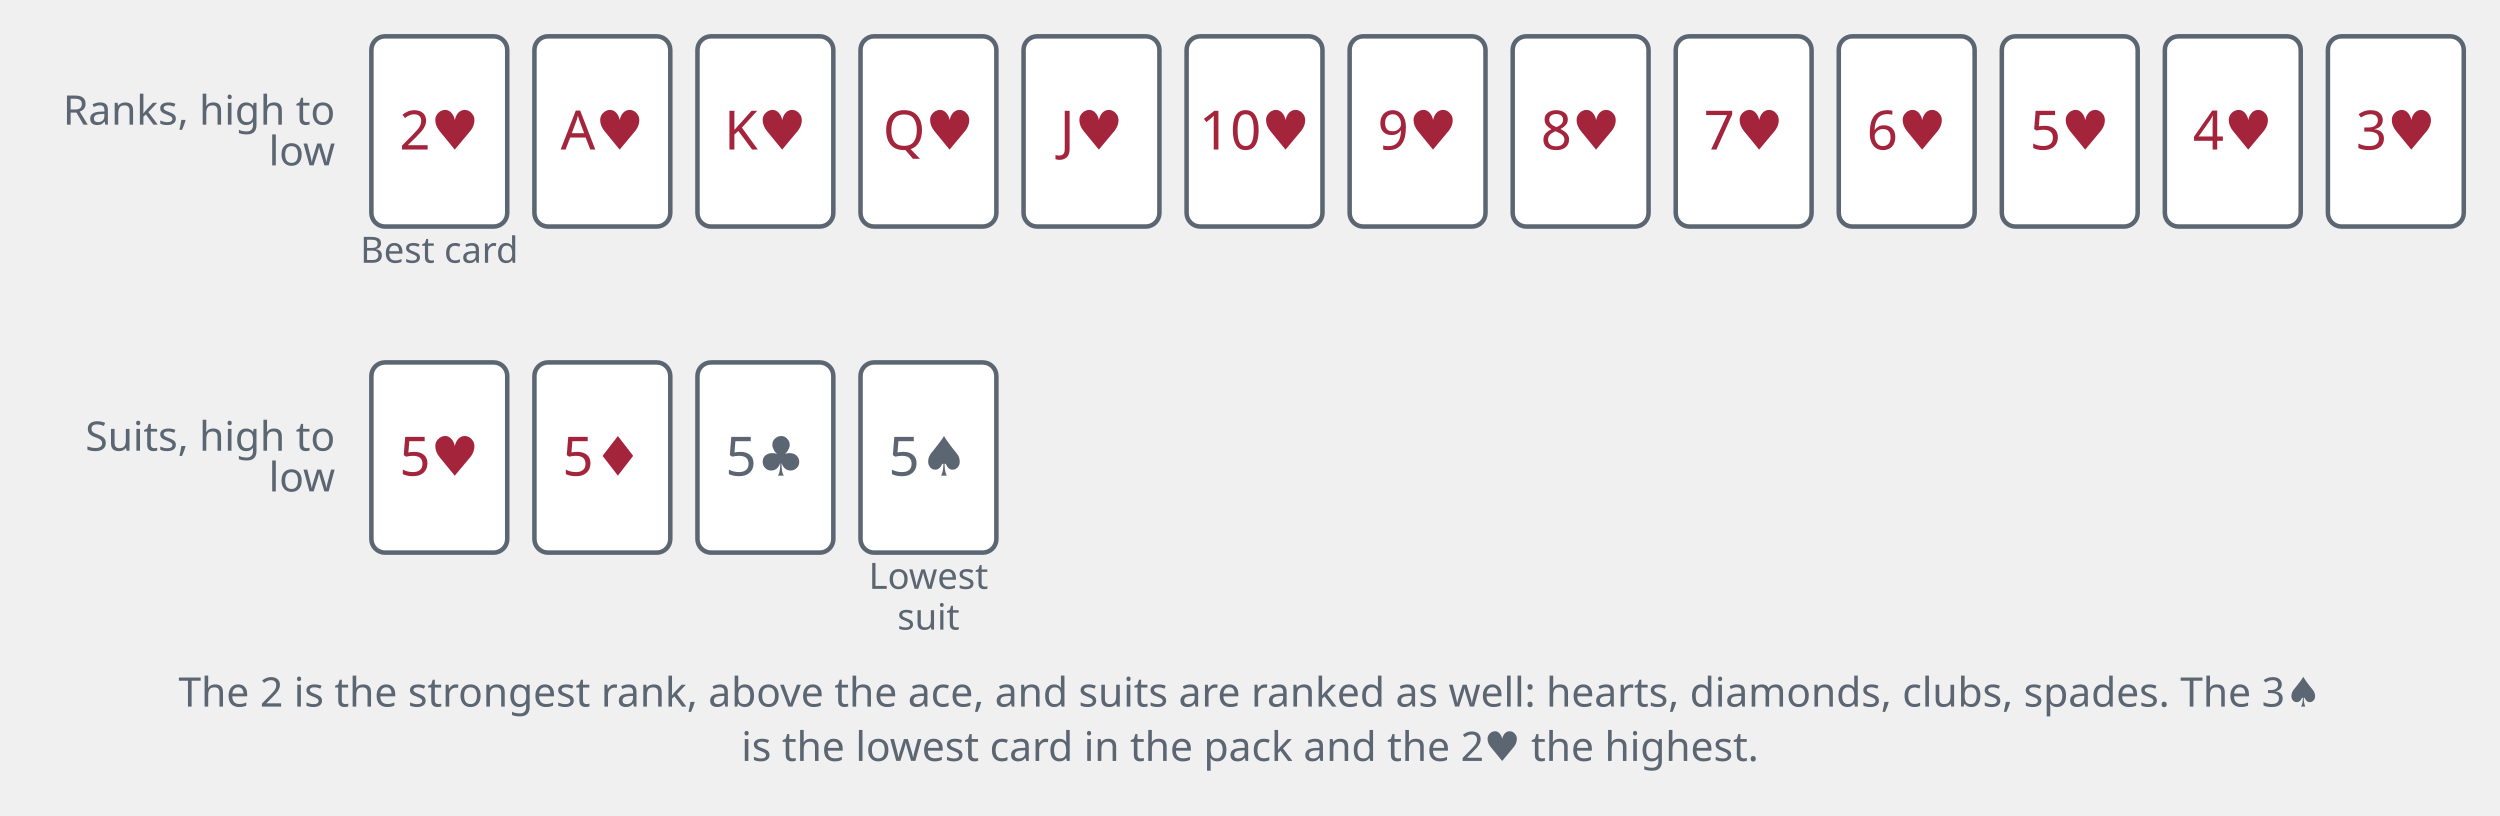
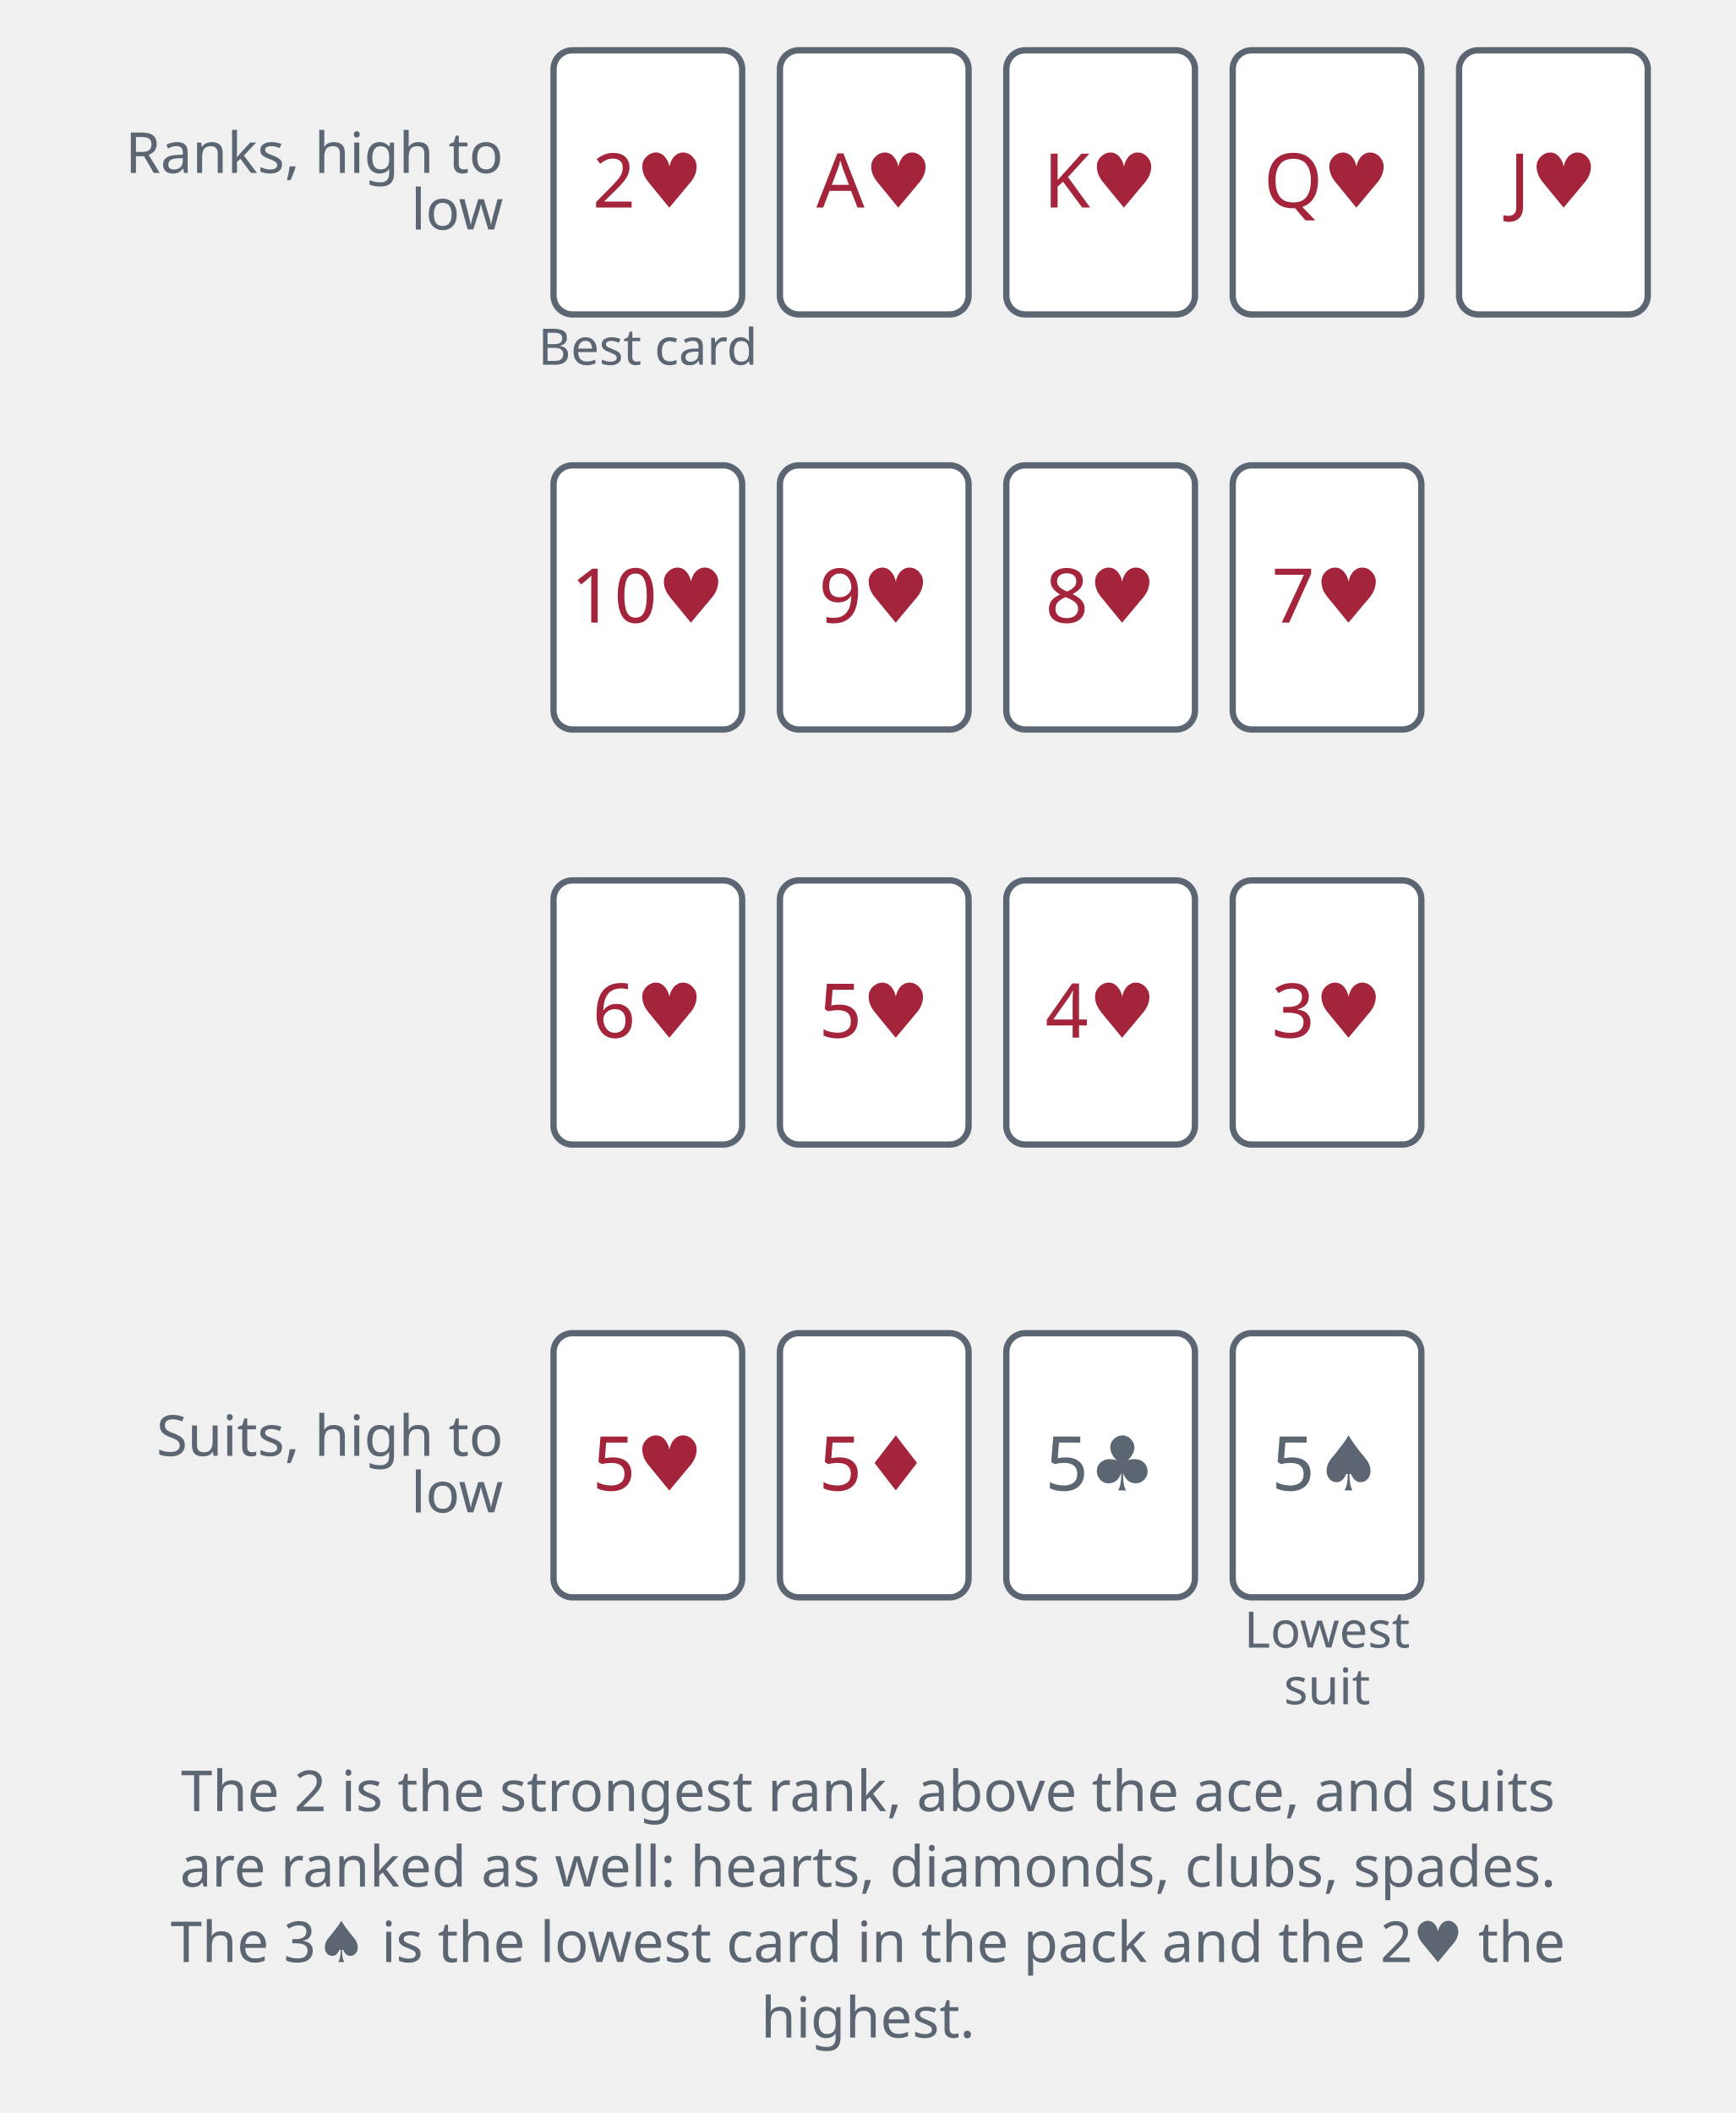
- <svg xmlns="http://www.w3.org/2000/svg" viewBox="0 0 552 180" width="883" height="288" role="img" aria-label="Tien Len: The 2 is the strongest rank, above the ace, and suits are ranked as well: hearts, diamonds, clubs, spades. The 3♠ is the lowest card in the pack and the 2♥ the highest.">
-   <rect x="82.0" y="8.0" width="30" height="42" rx="3" fill="#ffffff" stroke="#5b6672" stroke-width="1" />
-   <text x="97.0" y="33.0" text-anchor="middle" font-family="system-ui, sans-serif" font-size="12" fill="#a4243b">2♥</text>
-   <text x="97.0" y="58.0" text-anchor="middle" font-family="system-ui, sans-serif" font-size="8" fill="#5b6672">Best card</text>
-   <rect x="118.0" y="8.0" width="30" height="42" rx="3" fill="#ffffff" stroke="#5b6672" stroke-width="1" />
-   <text x="133.0" y="33.0" text-anchor="middle" font-family="system-ui, sans-serif" font-size="12" fill="#a4243b">A♥</text>
-   <rect x="154.0" y="8.0" width="30" height="42" rx="3" fill="#ffffff" stroke="#5b6672" stroke-width="1" />
-   <text x="169.0" y="33.0" text-anchor="middle" font-family="system-ui, sans-serif" font-size="12" fill="#a4243b">K♥</text>
-   <rect x="190.0" y="8.0" width="30" height="42" rx="3" fill="#ffffff" stroke="#5b6672" stroke-width="1" />
-   <text x="205.0" y="33.0" text-anchor="middle" font-family="system-ui, sans-serif" font-size="12" fill="#a4243b">Q♥</text>
-   <rect x="226.0" y="8.0" width="30" height="42" rx="3" fill="#ffffff" stroke="#5b6672" stroke-width="1" />
-   <text x="241.0" y="33.0" text-anchor="middle" font-family="system-ui, sans-serif" font-size="12" fill="#a4243b">J♥</text>
-   <rect x="262.0" y="8.0" width="30" height="42" rx="3" fill="#ffffff" stroke="#5b6672" stroke-width="1" />
-   <text x="277.0" y="33.0" text-anchor="middle" font-family="system-ui, sans-serif" font-size="12" fill="#a4243b">10♥</text>
-   <rect x="298.0" y="8.0" width="30" height="42" rx="3" fill="#ffffff" stroke="#5b6672" stroke-width="1" />
-   <text x="313.0" y="33.0" text-anchor="middle" font-family="system-ui, sans-serif" font-size="12" fill="#a4243b">9♥</text>
-   <rect x="334.0" y="8.0" width="30" height="42" rx="3" fill="#ffffff" stroke="#5b6672" stroke-width="1" />
-   <text x="349.0" y="33.0" text-anchor="middle" font-family="system-ui, sans-serif" font-size="12" fill="#a4243b">8♥</text>
-   <rect x="370.0" y="8.0" width="30" height="42" rx="3" fill="#ffffff" stroke="#5b6672" stroke-width="1" />
-   <text x="385.0" y="33.0" text-anchor="middle" font-family="system-ui, sans-serif" font-size="12" fill="#a4243b">7♥</text>
-   <rect x="406.0" y="8.0" width="30" height="42" rx="3" fill="#ffffff" stroke="#5b6672" stroke-width="1" />
-   <text x="421.0" y="33.0" text-anchor="middle" font-family="system-ui, sans-serif" font-size="12" fill="#a4243b">6♥</text>
-   <rect x="442.0" y="8.0" width="30" height="42" rx="3" fill="#ffffff" stroke="#5b6672" stroke-width="1" />
-   <text x="457.0" y="33.0" text-anchor="middle" font-family="system-ui, sans-serif" font-size="12" fill="#a4243b">5♥</text>
-   <rect x="478.0" y="8.0" width="30" height="42" rx="3" fill="#ffffff" stroke="#5b6672" stroke-width="1" />
-   <text x="493.0" y="33.0" text-anchor="middle" font-family="system-ui, sans-serif" font-size="12" fill="#a4243b">4♥</text>
-   <rect x="514.0" y="8.0" width="30" height="42" rx="3" fill="#ffffff" stroke="#5b6672" stroke-width="1" />
-   <text x="529.0" y="33.0" text-anchor="middle" font-family="system-ui, sans-serif" font-size="12" fill="#a4243b">3♥</text>
-   <rect x="82.0" y="80.0" width="30" height="42" rx="3" fill="#ffffff" stroke="#5b6672" stroke-width="1" />
-   <text x="97.0" y="105.0" text-anchor="middle" font-family="system-ui, sans-serif" font-size="12" fill="#a4243b">5♥</text>
-   <rect x="118.0" y="80.0" width="30" height="42" rx="3" fill="#ffffff" stroke="#5b6672" stroke-width="1" />
-   <text x="133.0" y="105.0" text-anchor="middle" font-family="system-ui, sans-serif" font-size="12" fill="#a4243b">5♦</text>
-   <rect x="154.0" y="80.0" width="30" height="42" rx="3" fill="#ffffff" stroke="#5b6672" stroke-width="1" />
-   <text x="169.0" y="105.0" text-anchor="middle" font-family="system-ui, sans-serif" font-size="12" fill="#5b6672">5♣</text>
-   <rect x="190.0" y="80.0" width="30" height="42" rx="3" fill="#ffffff" stroke="#5b6672" stroke-width="1" />
-   <text x="205.0" y="105.0" text-anchor="middle" font-family="system-ui, sans-serif" font-size="12" fill="#5b6672">5♠</text>
-   <text x="205.0" y="130.0" text-anchor="middle" font-family="system-ui, sans-serif" font-size="8" fill="#5b6672">Lowest</text>
-   <text x="205.0" y="139.0" text-anchor="middle" font-family="system-ui, sans-serif" font-size="8" fill="#5b6672">suit</text>
-   <text x="74.0" y="27.5" text-anchor="end" font-family="system-ui, sans-serif" font-size="9" fill="#5b6672">Ranks, high to</text>
-   <text x="74.0" y="36.5" text-anchor="end" font-family="system-ui, sans-serif" font-size="9" fill="#5b6672">low</text>
-   <text x="74.0" y="99.5" text-anchor="end" font-family="system-ui, sans-serif" font-size="9" fill="#5b6672">Suits, high to</text>
-   <text x="74.0" y="108.5" text-anchor="end" font-family="system-ui, sans-serif" font-size="9" fill="#5b6672">low</text>
-   <text x="276.0" y="156.0" text-anchor="middle" font-family="system-ui, sans-serif" font-size="9" fill="#5b6672">The 2 is the strongest rank, above the ace, and suits are ranked as well: hearts, diamonds, clubs, spades. The 3♠</text>
-   <text x="276.0" y="168.0" text-anchor="middle" font-family="system-ui, sans-serif" font-size="9" fill="#5b6672">is the lowest card in the pack and the 2♥ the highest.</text>
+ <svg xmlns="http://www.w3.org/2000/svg" viewBox="0 0 276 336" width="442" height="538" role="img" aria-label="Tien Len: The 2 is the strongest rank, above the ace, and suits are ranked as well: hearts, diamonds, clubs, spades. The 3♠ is the lowest card in the pack and the 2♥ the highest.">
+   <rect x="88.0" y="8.0" width="30" height="42" rx="3" fill="#ffffff" stroke="#5b6672" stroke-width="1" />
+   <text x="103.0" y="33.0" text-anchor="middle" font-family="system-ui, sans-serif" font-size="12" fill="#a4243b">2♥</text>
+   <text x="103.0" y="58.0" text-anchor="middle" font-family="system-ui, sans-serif" font-size="8" fill="#5b6672">Best card</text>
+   <rect x="124.0" y="8.0" width="30" height="42" rx="3" fill="#ffffff" stroke="#5b6672" stroke-width="1" />
+   <text x="139.0" y="33.0" text-anchor="middle" font-family="system-ui, sans-serif" font-size="12" fill="#a4243b">A♥</text>
+   <rect x="160.0" y="8.0" width="30" height="42" rx="3" fill="#ffffff" stroke="#5b6672" stroke-width="1" />
+   <text x="175.0" y="33.0" text-anchor="middle" font-family="system-ui, sans-serif" font-size="12" fill="#a4243b">K♥</text>
+   <rect x="196.0" y="8.0" width="30" height="42" rx="3" fill="#ffffff" stroke="#5b6672" stroke-width="1" />
+   <text x="211.0" y="33.0" text-anchor="middle" font-family="system-ui, sans-serif" font-size="12" fill="#a4243b">Q♥</text>
+   <rect x="232.0" y="8.0" width="30" height="42" rx="3" fill="#ffffff" stroke="#5b6672" stroke-width="1" />
+   <text x="247.0" y="33.0" text-anchor="middle" font-family="system-ui, sans-serif" font-size="12" fill="#a4243b">J♥</text>
+   <rect x="88.0" y="74.0" width="30" height="42" rx="3" fill="#ffffff" stroke="#5b6672" stroke-width="1" />
+   <text x="103.0" y="99.0" text-anchor="middle" font-family="system-ui, sans-serif" font-size="12" fill="#a4243b">10♥</text>
+   <rect x="124.0" y="74.0" width="30" height="42" rx="3" fill="#ffffff" stroke="#5b6672" stroke-width="1" />
+   <text x="139.0" y="99.0" text-anchor="middle" font-family="system-ui, sans-serif" font-size="12" fill="#a4243b">9♥</text>
+   <rect x="160.0" y="74.0" width="30" height="42" rx="3" fill="#ffffff" stroke="#5b6672" stroke-width="1" />
+   <text x="175.0" y="99.0" text-anchor="middle" font-family="system-ui, sans-serif" font-size="12" fill="#a4243b">8♥</text>
+   <rect x="196.0" y="74.0" width="30" height="42" rx="3" fill="#ffffff" stroke="#5b6672" stroke-width="1" />
+   <text x="211.0" y="99.0" text-anchor="middle" font-family="system-ui, sans-serif" font-size="12" fill="#a4243b">7♥</text>
+   <rect x="88.0" y="140.0" width="30" height="42" rx="3" fill="#ffffff" stroke="#5b6672" stroke-width="1" />
+   <text x="103.0" y="165.0" text-anchor="middle" font-family="system-ui, sans-serif" font-size="12" fill="#a4243b">6♥</text>
+   <rect x="124.0" y="140.0" width="30" height="42" rx="3" fill="#ffffff" stroke="#5b6672" stroke-width="1" />
+   <text x="139.0" y="165.0" text-anchor="middle" font-family="system-ui, sans-serif" font-size="12" fill="#a4243b">5♥</text>
+   <rect x="160.0" y="140.0" width="30" height="42" rx="3" fill="#ffffff" stroke="#5b6672" stroke-width="1" />
+   <text x="175.0" y="165.0" text-anchor="middle" font-family="system-ui, sans-serif" font-size="12" fill="#a4243b">4♥</text>
+   <rect x="196.0" y="140.0" width="30" height="42" rx="3" fill="#ffffff" stroke="#5b6672" stroke-width="1" />
+   <text x="211.0" y="165.0" text-anchor="middle" font-family="system-ui, sans-serif" font-size="12" fill="#a4243b">3♥</text>
+   <rect x="88.0" y="212.0" width="30" height="42" rx="3" fill="#ffffff" stroke="#5b6672" stroke-width="1" />
+   <text x="103.0" y="237.0" text-anchor="middle" font-family="system-ui, sans-serif" font-size="12" fill="#a4243b">5♥</text>
+   <rect x="124.0" y="212.0" width="30" height="42" rx="3" fill="#ffffff" stroke="#5b6672" stroke-width="1" />
+   <text x="139.0" y="237.0" text-anchor="middle" font-family="system-ui, sans-serif" font-size="12" fill="#a4243b">5♦</text>
+   <rect x="160.0" y="212.0" width="30" height="42" rx="3" fill="#ffffff" stroke="#5b6672" stroke-width="1" />
+   <text x="175.0" y="237.0" text-anchor="middle" font-family="system-ui, sans-serif" font-size="12" fill="#5b6672">5♣</text>
+   <rect x="196.0" y="212.0" width="30" height="42" rx="3" fill="#ffffff" stroke="#5b6672" stroke-width="1" />
+   <text x="211.0" y="237.0" text-anchor="middle" font-family="system-ui, sans-serif" font-size="12" fill="#5b6672">5♠</text>
+   <text x="211.0" y="262.0" text-anchor="middle" font-family="system-ui, sans-serif" font-size="8" fill="#5b6672">Lowest</text>
+   <text x="211.0" y="271.0" text-anchor="middle" font-family="system-ui, sans-serif" font-size="8" fill="#5b6672">suit</text>
+   <text x="80.0" y="27.5" text-anchor="end" font-family="system-ui, sans-serif" font-size="9" fill="#5b6672">Ranks, high to</text>
+   <text x="80.0" y="36.5" text-anchor="end" font-family="system-ui, sans-serif" font-size="9" fill="#5b6672">low</text>
+   <text x="80.0" y="231.5" text-anchor="end" font-family="system-ui, sans-serif" font-size="9" fill="#5b6672">Suits, high to</text>
+   <text x="80.0" y="240.5" text-anchor="end" font-family="system-ui, sans-serif" font-size="9" fill="#5b6672">low</text>
+   <text x="138.0" y="288.0" text-anchor="middle" font-family="system-ui, sans-serif" font-size="9" fill="#5b6672">The 2 is the strongest rank, above the ace, and suits</text>
+   <text x="138.0" y="300.0" text-anchor="middle" font-family="system-ui, sans-serif" font-size="9" fill="#5b6672">are ranked as well: hearts, diamonds, clubs, spades.</text>
+   <text x="138.0" y="312.0" text-anchor="middle" font-family="system-ui, sans-serif" font-size="9" fill="#5b6672">The 3♠ is the lowest card in the pack and the 2♥ the</text>
+   <text x="138.0" y="324.0" text-anchor="middle" font-family="system-ui, sans-serif" font-size="9" fill="#5b6672">highest.</text>
</svg>
